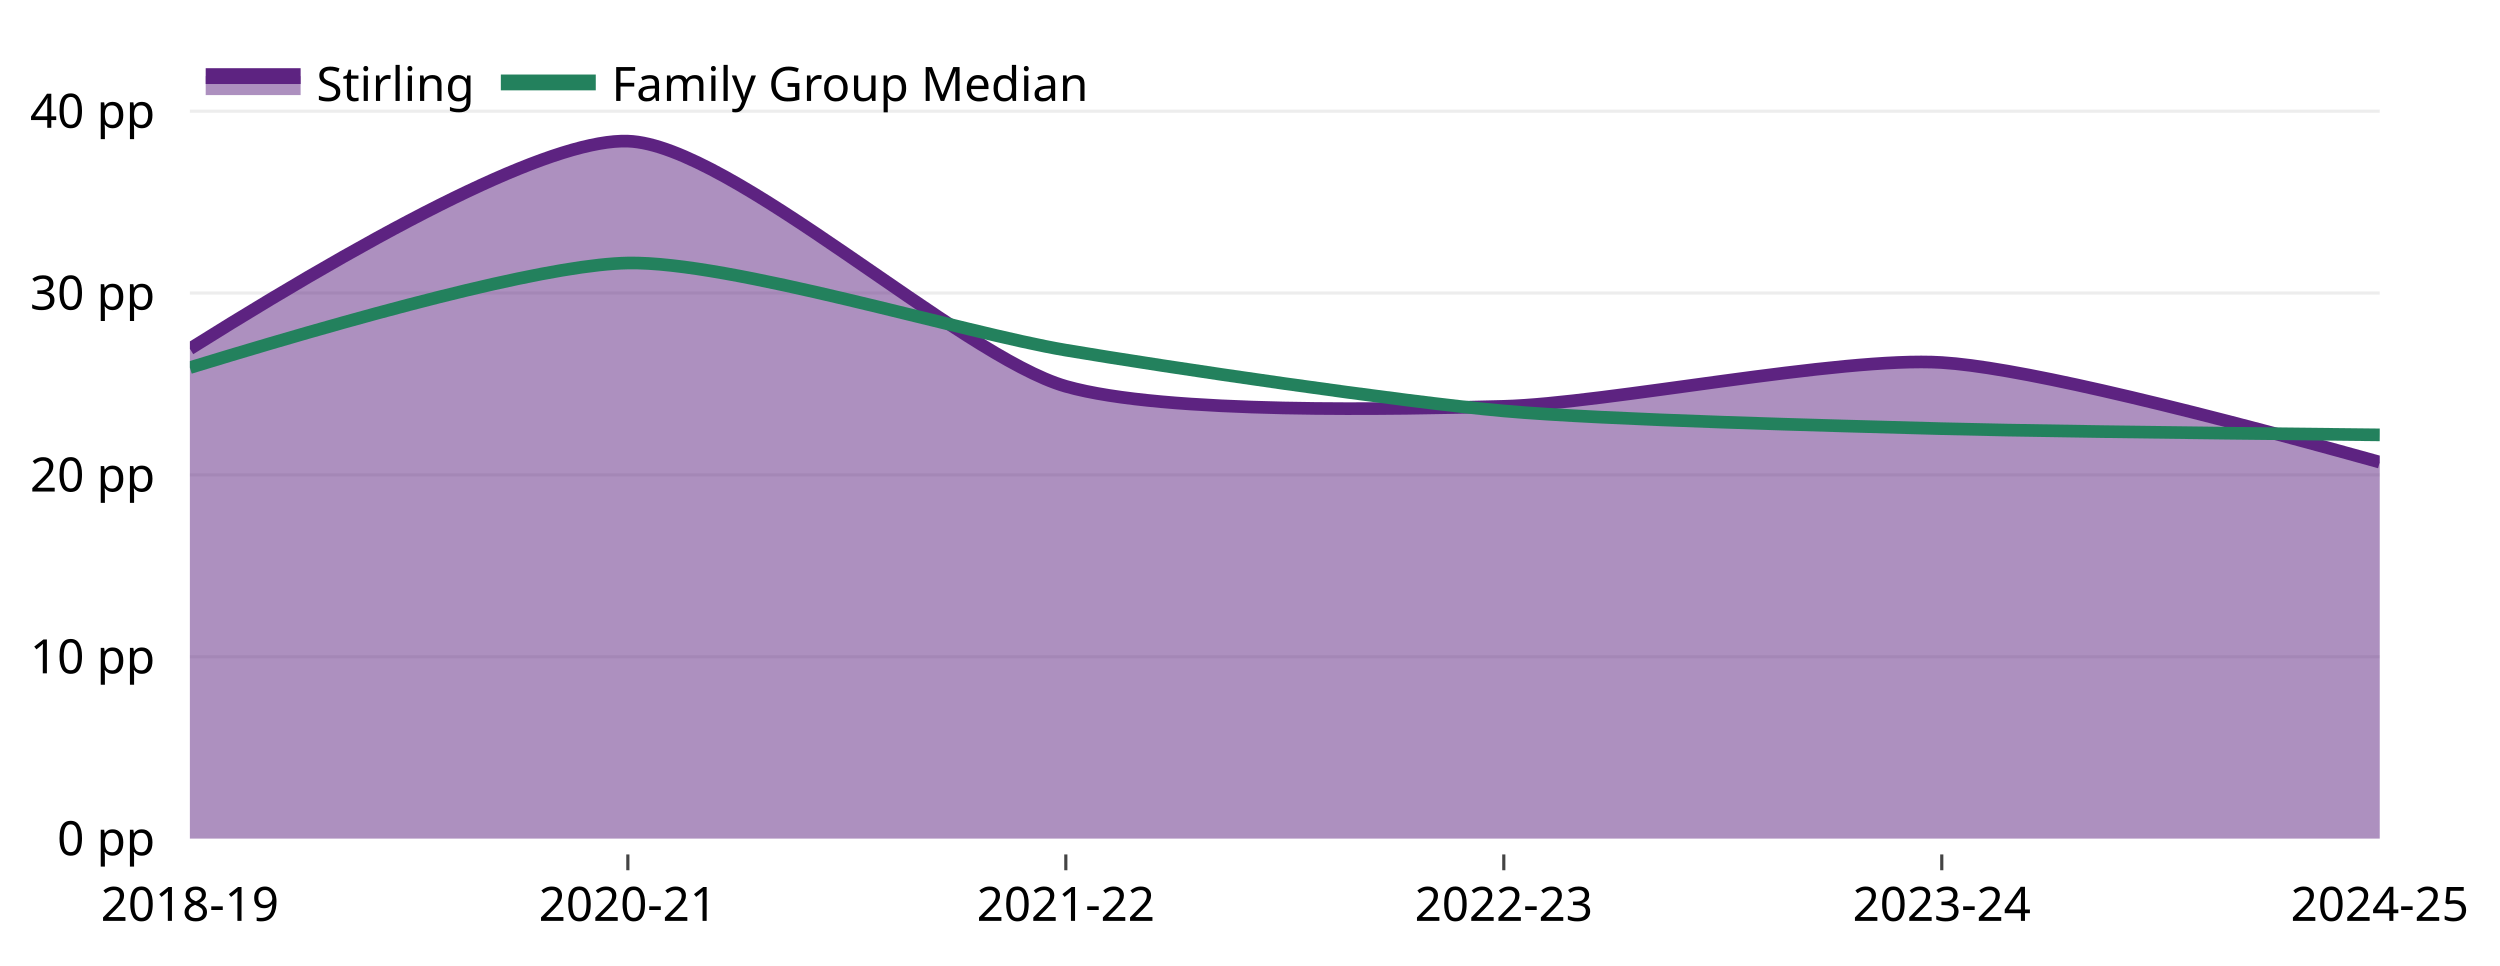
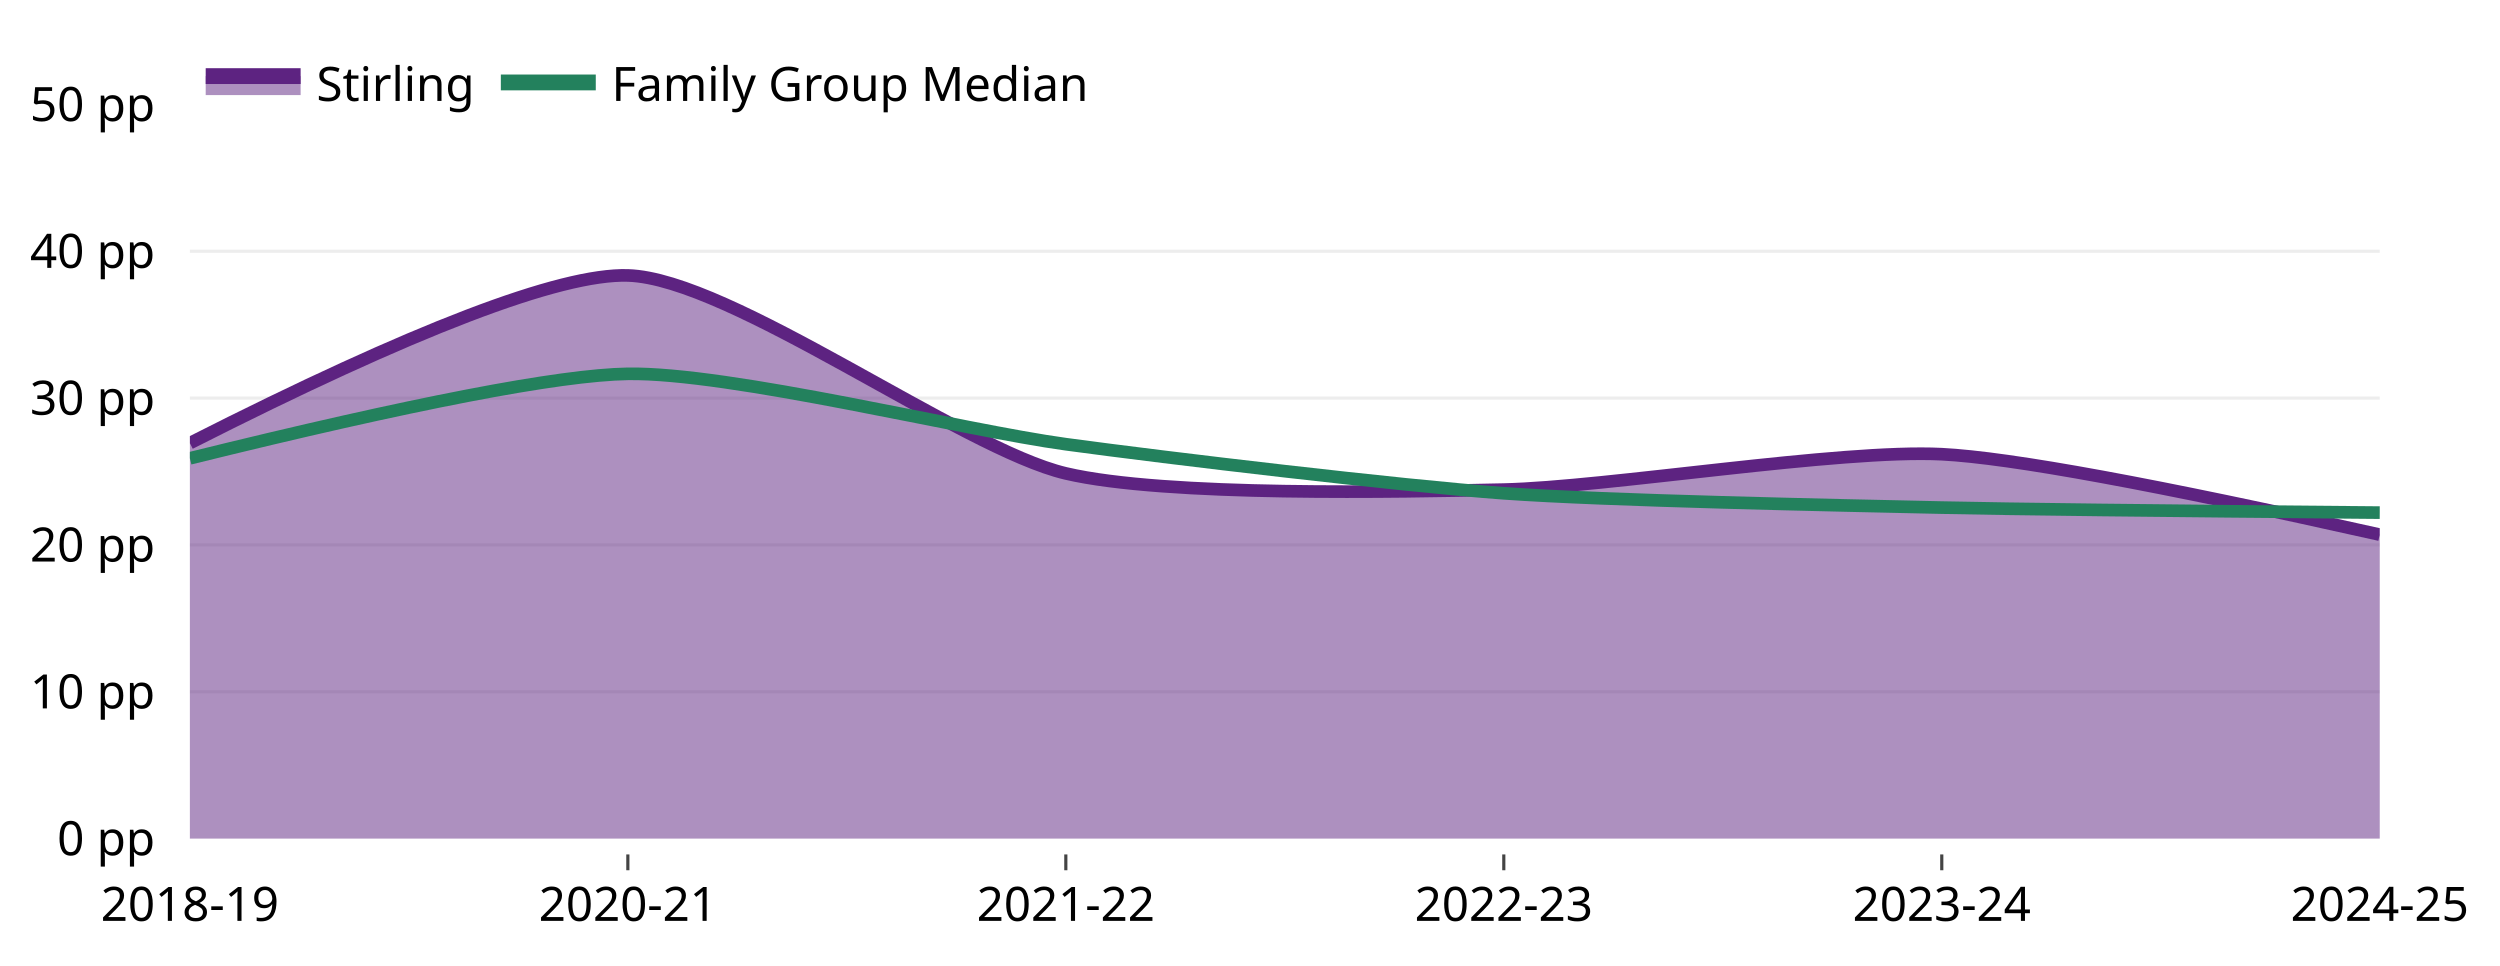
<svg xmlns="http://www.w3.org/2000/svg" class="main-svg" width="790" height="305" style="" viewBox="0 0 790 305">
  <rect x="0" y="0" width="790" height="305" style="fill: rgb(255, 255, 255); fill-opacity: 1;" />
-   <defs id="defs-238b2f">
+   <defs id="defs-90b6df">
    <g class="clips">
-       <clipPath id="clip238b2fxyplot" class="plotclip">
+       <clipPath id="clip90b6dfxyplot" class="plotclip">
        <rect width="692" height="232" />
      </clipPath>
-       <clipPath class="axesclip" id="clip238b2fx">
+       <clipPath class="axesclip" id="clip90b6dfx">
        <rect x="60" y="0" width="692" height="305" />
      </clipPath>
-       <clipPath class="axesclip" id="clip238b2fy">
+       <clipPath class="axesclip" id="clip90b6dfy">
        <rect x="0" y="33" width="790" height="232" />
      </clipPath>
-       <clipPath class="axesclip" id="clip238b2fxy">
+       <clipPath class="axesclip" id="clip90b6dfxy">
        <rect x="60" y="33" width="692" height="232" />
      </clipPath>
    </g>
    <g class="gradients" />
    <g class="patterns" />
  </defs>
  <g class="bglayer">
    <rect class="bg" x="50" y="23" width="712" height="252" style="fill: rgb(0, 0, 0); fill-opacity: 0; stroke-width: 0;" />
  </g>
  <g class="layer-below">
    <g class="imagelayer" />
    <g class="shapelayer" />
  </g>
  <g class="cartesianlayer">
    <g class="subplot xy">
      <g class="layer-subplot">
        <g class="shapelayer" />
        <g class="imagelayer" />
      </g>
      <g class="minor-gridlayer">
        <g class="x" />
        <g class="y" />
      </g>
      <g class="gridlayer">
        <g class="x">
          <path class="xgrid crisp" transform="translate(198.4,0)" d="M0,33v232" style="stroke: rgb(255, 255, 255); stroke-opacity: 1; stroke-width: 1px;" />
          <path class="xgrid crisp" transform="translate(336.8,0)" d="M0,33v232" style="stroke: rgb(255, 255, 255); stroke-opacity: 1; stroke-width: 1px;" />
          <path class="xgrid crisp" transform="translate(475.2,0)" d="M0,33v232" style="stroke: rgb(255, 255, 255); stroke-opacity: 1; stroke-width: 1px;" />
          <path class="xgrid crisp" transform="translate(613.6,0)" d="M0,33v232" style="stroke: rgb(255, 255, 255); stroke-opacity: 1; stroke-width: 1px;" />
        </g>
        <g class="y">
-           <path class="ygrid crisp" transform="translate(0,207.53)" d="M60,0h692" style="stroke: rgb(237, 237, 237); stroke-opacity: 1; stroke-width: 1px;" />
-           <path class="ygrid crisp" transform="translate(0,150.07)" d="M60,0h692" style="stroke: rgb(237, 237, 237); stroke-opacity: 1; stroke-width: 1px;" />
-           <path class="ygrid crisp" transform="translate(0,92.6)" d="M60,0h692" style="stroke: rgb(237, 237, 237); stroke-opacity: 1; stroke-width: 1px;" />
-           <path class="ygrid crisp" transform="translate(0,35.13)" d="M60,0h692" style="stroke: rgb(237, 237, 237); stroke-opacity: 1; stroke-width: 1px;" />
+           <path class="ygrid crisp" transform="translate(0,218.6)" d="M60,0h692" style="stroke: rgb(237, 237, 237); stroke-opacity: 1; stroke-width: 1px;" />
+           <path class="ygrid crisp" transform="translate(0,172.2)" d="M60,0h692" style="stroke: rgb(237, 237, 237); stroke-opacity: 1; stroke-width: 1px;" />
+           <path class="ygrid crisp" transform="translate(0,125.8)" d="M60,0h692" style="stroke: rgb(237, 237, 237); stroke-opacity: 1; stroke-width: 1px;" />
+           <path class="ygrid crisp" transform="translate(0,79.4)" d="M60,0h692" style="stroke: rgb(237, 237, 237); stroke-opacity: 1; stroke-width: 1px;" />
        </g>
      </g>
      <g class="zerolinelayer">
        <path class="yzl zl crisp" transform="translate(0,265)" d="M60,0h692" style="stroke: rgb(255, 255, 255); stroke-opacity: 1; stroke-width: 2px;" />
      </g>
      <g class="layer-between">
        <g class="shapelayer" />
        <g class="imagelayer" />
      </g>
      <path class="xlines-below" />
      <path class="ylines-below" />
      <g class="overlines-below" />
      <g class="xaxislayer-below" />
      <g class="yaxislayer-below" />
      <g class="overaxes-below" />
      <g class="overplot">
-         <g class="xy" transform="translate(60,33)" clip-path="url(#clip238b2fxyplot)">
+         <g class="xy" transform="translate(60,33)" clip-path="url(#clip90b6dfxyplot)">
          <g class="scatterlayer mlayer">
-             <g class="trace scatter trace76ffcc" style="stroke-miterlimit: 2;">
+             <g class="trace scatter tracee18b7b" style="stroke-miterlimit: 2;">
              <g class="fills">
                <g>
-                   <path class="js-fill" d="M692,232L0,232L0,77.23Q106.38,10.52 138.4,11.6C170.98,12.7 243.34,79.53 276.8,89.08C308.07,98 382.94,96.27 415.2,95.4C447.53,94.53 521.47,79.57 553.6,81.56Q586.06,83.57 692,113.04" style="fill: rgb(93, 35, 129); fill-opacity: 0.5; stroke-width: 0;" />
+                   <path class="js-fill" d="M692,232L0,232L0,107.03Q106.3,53.09 138.4,54.04C170.89,55 243.73,108.83 276.8,116.6C308.38,124.02 382.93,122.42 415.2,121.71C447.51,121 521.41,108.9 553.6,110.53Q586,112.17 692,135.95" style="fill: rgb(93, 35, 129); fill-opacity: 0.5; stroke-width: 0;" />
                </g>
              </g>
              <g class="errorbars" />
              <g class="lines">
-                 <path class="js-line" d="M0,77.23Q106.38,10.52 138.4,11.6C170.98,12.7 243.34,79.53 276.8,89.08C308.07,98 382.94,96.27 415.2,95.4C447.53,94.53 521.47,79.57 553.6,81.56Q586.06,83.57 692,113.04" style="vector-effect: none; fill: none; stroke: rgb(93, 35, 129); stroke-opacity: 1; stroke-width: 4px; opacity: 1;" />
+                 <path class="js-line" d="M0,107.03Q106.3,53.09 138.4,54.04C170.89,55 243.73,108.83 276.8,116.6C308.38,124.02 382.93,122.42 415.2,121.71C447.51,121 521.41,108.9 553.6,110.53Q586,112.17 692,135.95" style="vector-effect: none; fill: none; stroke: rgb(93, 35, 129); stroke-opacity: 1; stroke-width: 4px; opacity: 1;" />
              </g>
              <g class="points" />
              <g class="text" />
            </g>
-             <g class="trace scatter trace4361d7" style="stroke-miterlimit: 2; opacity: 1;">
+             <g class="trace scatter traceeca8c8" style="stroke-miterlimit: 2; opacity: 1;">
              <g class="fills" />
              <g class="errorbars" />
              <g class="lines">
-                 <path class="js-line" d="M0,83.17Q106.04,50.73 138.4,50.11C170.63,49.5 244.43,72.19 276.8,77.65C309.01,83.09 382.84,93.97 415.2,96.86C447.42,99.74 521.3,101.58 553.6,102.46Q585.89,103.34 692,104.42" style="vector-effect: none; fill: none; stroke: rgb(35, 129, 93); stroke-opacity: 1; stroke-width: 4px; opacity: 1;" />
+                 <path class="js-line" d="M0,111.83Q106.06,85.64 138.4,85.13C170.65,84.63 244.45,102.96 276.8,107.37C309.04,111.76 382.86,120.54 415.2,122.88C447.45,125.21 521.3,126.69 553.6,127.4Q585.89,128.11 692,128.99" style="vector-effect: none; fill: none; stroke: rgb(35, 129, 93); stroke-opacity: 1; stroke-width: 4px; opacity: 1;" />
              </g>
              <g class="points" />
              <g class="text" />
            </g>
          </g>
        </g>
      </g>
      <g class="zerolinelayer-above" />
      <path class="xlines-above crisp" d="" style="fill: none; stroke-width: 1px; stroke: rgb(0, 0, 0); stroke-opacity: 0;" />
      <path class="ylines-above crisp" d="M0,0" style="fill: none;" />
      <g class="overlines-above" />
      <g class="xaxislayer-above">
        <path class="xtick ticks crisp" d="M0,275v-5" transform="translate(198.4,0)" style="stroke: rgb(68, 68, 68); stroke-opacity: 1; stroke-width: 1px;" />
        <path class="xtick ticks crisp" d="M0,275v-5" transform="translate(336.8,0)" style="stroke: rgb(68, 68, 68); stroke-opacity: 1; stroke-width: 1px;" />
        <path class="xtick ticks crisp" d="M0,275v-5" transform="translate(475.2,0)" style="stroke: rgb(68, 68, 68); stroke-opacity: 1; stroke-width: 1px;" />
        <path class="xtick ticks crisp" d="M0,275v-5" transform="translate(613.6,0)" style="stroke: rgb(68, 68, 68); stroke-opacity: 1; stroke-width: 1px;" />
        <g class="xtick">
          <text text-anchor="middle" x="0" y="291" transform="translate(60,0)" style="font-family: 'Segoe UI Semibold'; font-size: 15px; fill: rgb(0, 0, 0); fill-opacity: 1; white-space: pre;">2018-19</text>
        </g>
        <g class="xtick">
          <text text-anchor="middle" x="0" y="291" transform="translate(198.4,0)" style="font-family: 'Segoe UI Semibold'; font-size: 15px; fill: rgb(0, 0, 0); fill-opacity: 1; white-space: pre;">2020-21</text>
        </g>
        <g class="xtick">
          <text text-anchor="middle" x="0" y="291" transform="translate(336.8,0)" style="font-family: 'Segoe UI Semibold'; font-size: 15px; fill: rgb(0, 0, 0); fill-opacity: 1; white-space: pre;">2021-22</text>
        </g>
        <g class="xtick">
          <text text-anchor="middle" x="0" y="291" transform="translate(475.2,0)" style="font-family: 'Segoe UI Semibold'; font-size: 15px; fill: rgb(0, 0, 0); fill-opacity: 1; white-space: pre;">2022-23</text>
        </g>
        <g class="xtick">
          <text text-anchor="middle" x="0" y="291" transform="translate(613.6,0)" style="font-family: 'Segoe UI Semibold'; font-size: 15px; fill: rgb(0, 0, 0); fill-opacity: 1; white-space: pre;">2023-24</text>
        </g>
        <g class="xtick">
          <text text-anchor="middle" x="0" y="291" transform="translate(752,0)" style="font-family: 'Segoe UI Semibold'; font-size: 15px; fill: rgb(0, 0, 0); fill-opacity: 1; white-space: pre;">2024-25</text>
        </g>
      </g>
      <g class="yaxislayer-above">
        <g class="ytick">
          <text text-anchor="end" x="49" y="5.25" transform="translate(0,265)" style="font-family: 'Segoe UI Semibold'; font-size: 15px; fill: rgb(0, 0, 0); fill-opacity: 1; white-space: pre;">0 pp</text>
        </g>
        <g class="ytick">
-           <text text-anchor="end" x="49" y="5.25" style="font-family: 'Segoe UI Semibold'; font-size: 15px; fill: rgb(0, 0, 0); fill-opacity: 1; white-space: pre;" transform="translate(0,207.53)">10 pp</text>
-         </g>
-         <g class="ytick">
-           <text text-anchor="end" x="49" y="5.25" style="font-family: 'Segoe UI Semibold'; font-size: 15px; fill: rgb(0, 0, 0); fill-opacity: 1; white-space: pre;" transform="translate(0,150.07)">20 pp</text>
-         </g>
-         <g class="ytick">
-           <text text-anchor="end" x="49" y="5.25" style="font-family: 'Segoe UI Semibold'; font-size: 15px; fill: rgb(0, 0, 0); fill-opacity: 1; white-space: pre;" transform="translate(0,92.6)">30 pp</text>
-         </g>
-         <g class="ytick">
-           <text text-anchor="end" x="49" y="5.25" style="font-family: 'Segoe UI Semibold'; font-size: 15px; fill: rgb(0, 0, 0); fill-opacity: 1; white-space: pre;" transform="translate(0,35.13)">40 pp</text>
+           <text text-anchor="end" x="49" y="5.25" style="font-family: 'Segoe UI Semibold'; font-size: 15px; fill: rgb(0, 0, 0); fill-opacity: 1; white-space: pre;" transform="translate(0,218.6)">10 pp</text>
+         </g>
+         <g class="ytick">
+           <text text-anchor="end" x="49" y="5.25" style="font-family: 'Segoe UI Semibold'; font-size: 15px; fill: rgb(0, 0, 0); fill-opacity: 1; white-space: pre;" transform="translate(0,172.2)">20 pp</text>
+         </g>
+         <g class="ytick">
+           <text text-anchor="end" x="49" y="5.25" style="font-family: 'Segoe UI Semibold'; font-size: 15px; fill: rgb(0, 0, 0); fill-opacity: 1; white-space: pre;" transform="translate(0,125.8)">30 pp</text>
+         </g>
+         <g class="ytick">
+           <text text-anchor="end" x="49" y="5.25" style="font-family: 'Segoe UI Semibold'; font-size: 15px; fill: rgb(0, 0, 0); fill-opacity: 1; white-space: pre;" transform="translate(0,79.4)">40 pp</text>
+         </g>
+         <g class="ytick">
+           <text text-anchor="end" x="49" y="5.25" style="font-family: 'Segoe UI Semibold'; font-size: 15px; fill: rgb(0, 0, 0); fill-opacity: 1; white-space: pre;" transform="translate(0,33)">50 pp</text>
        </g>
      </g>
      <g class="overaxes-above" />
    </g>
  </g>
  <g class="polarlayer" />
  <g class="smithlayer" />
  <g class="ternarylayer" />
  <g class="geolayer" />
  <g class="funnelarealayer" />
  <g class="pielayer" />
  <g class="iciclelayer" />
  <g class="treemaplayer" />
  <g class="sunburstlayer" />
  <g class="glimages" />
-   <defs id="topdefs-238b2f">
+   <defs id="topdefs-90b6df">
    <g class="clips" />
-     <clipPath id="legend238b2f">
+     <clipPath id="legend90b6df">
      <rect width="285" height="33" x="0" y="0" />
    </clipPath>
  </defs>
  <g class="layer-above">
    <g class="imagelayer" />
    <g class="shapelayer" />
  </g>
  <g class="infolayer">
    <g class="legend" pointer-events="all" transform="translate(60,9.8)">
      <rect class="bg" shape-rendering="crispEdges" style="stroke: rgb(68, 68, 68); stroke-opacity: 1; fill: rgb(0, 0, 0); fill-opacity: 0; stroke-width: 0px;" width="285" height="33" x="0" y="0" />
-       <g class="scrollbox" transform="" clip-path="url(#legend238b2f)">
+       <g class="scrollbox" transform="" clip-path="url(#legend90b6df)">
        <g class="groups">
          <g class="traces" transform="translate(0,16.25)" style="opacity: 1;">
            <text class="legendtext" text-anchor="start" x="40" y="5.85" style="font-family: 'Segoe UI Semibold'; font-size: 15px; fill: rgb(0, 0, 0); fill-opacity: 1; white-space: pre;">Stirling</text>
            <g class="layers">
              <g class="legendfill">
                <path class="js-fill" d="M5,-2h30v6h-30z" style="stroke-width: 0; fill: rgb(93, 35, 129); fill-opacity: 0.5;" />
              </g>
              <g class="legendlines">
                <path class="js-line" d="M5,-2h30" style="fill: none; stroke: rgb(93, 35, 129); stroke-opacity: 1; stroke-width: 5px;" />
              </g>
              <g class="legendsymbols">
                <g class="legendpoints" />
              </g>
            </g>
            <rect class="legendtoggle" x="0" y="-11.25" width="90.766" height="22.5" style="fill: rgb(0, 0, 0); fill-opacity: 0;" />
          </g>
          <g class="traces" transform="translate(93.26562,16.25)" style="opacity: 1;">
            <text class="legendtext" text-anchor="start" x="40" y="5.85" style="font-family: 'Segoe UI Semibold'; font-size: 15px; fill: rgb(0, 0, 0); fill-opacity: 1; white-space: pre;">Family Group Median</text>
            <g class="layers" style="opacity: 1;">
              <g class="legendfill" />
              <g class="legendlines">
                <path class="js-line" d="M5,0h30" style="fill: none; stroke: rgb(35, 129, 93); stroke-opacity: 1; stroke-width: 5px;" />
              </g>
              <g class="legendsymbols">
                <g class="legendpoints" />
              </g>
            </g>
            <rect class="legendtoggle" x="0" y="-11.25" width="188.602" height="22.5" style="fill: rgb(0, 0, 0); fill-opacity: 0;" />
          </g>
        </g>
      </g>
      <rect class="scrollbar" rx="20" ry="3" width="0" height="0" style="fill: rgb(128, 139, 164); fill-opacity: 1;" x="0" y="0" />
    </g>
    <g class="g-gtitle" />
    <g class="g-xtitle" />
    <g class="g-ytitle" />
  </g>
</svg>
